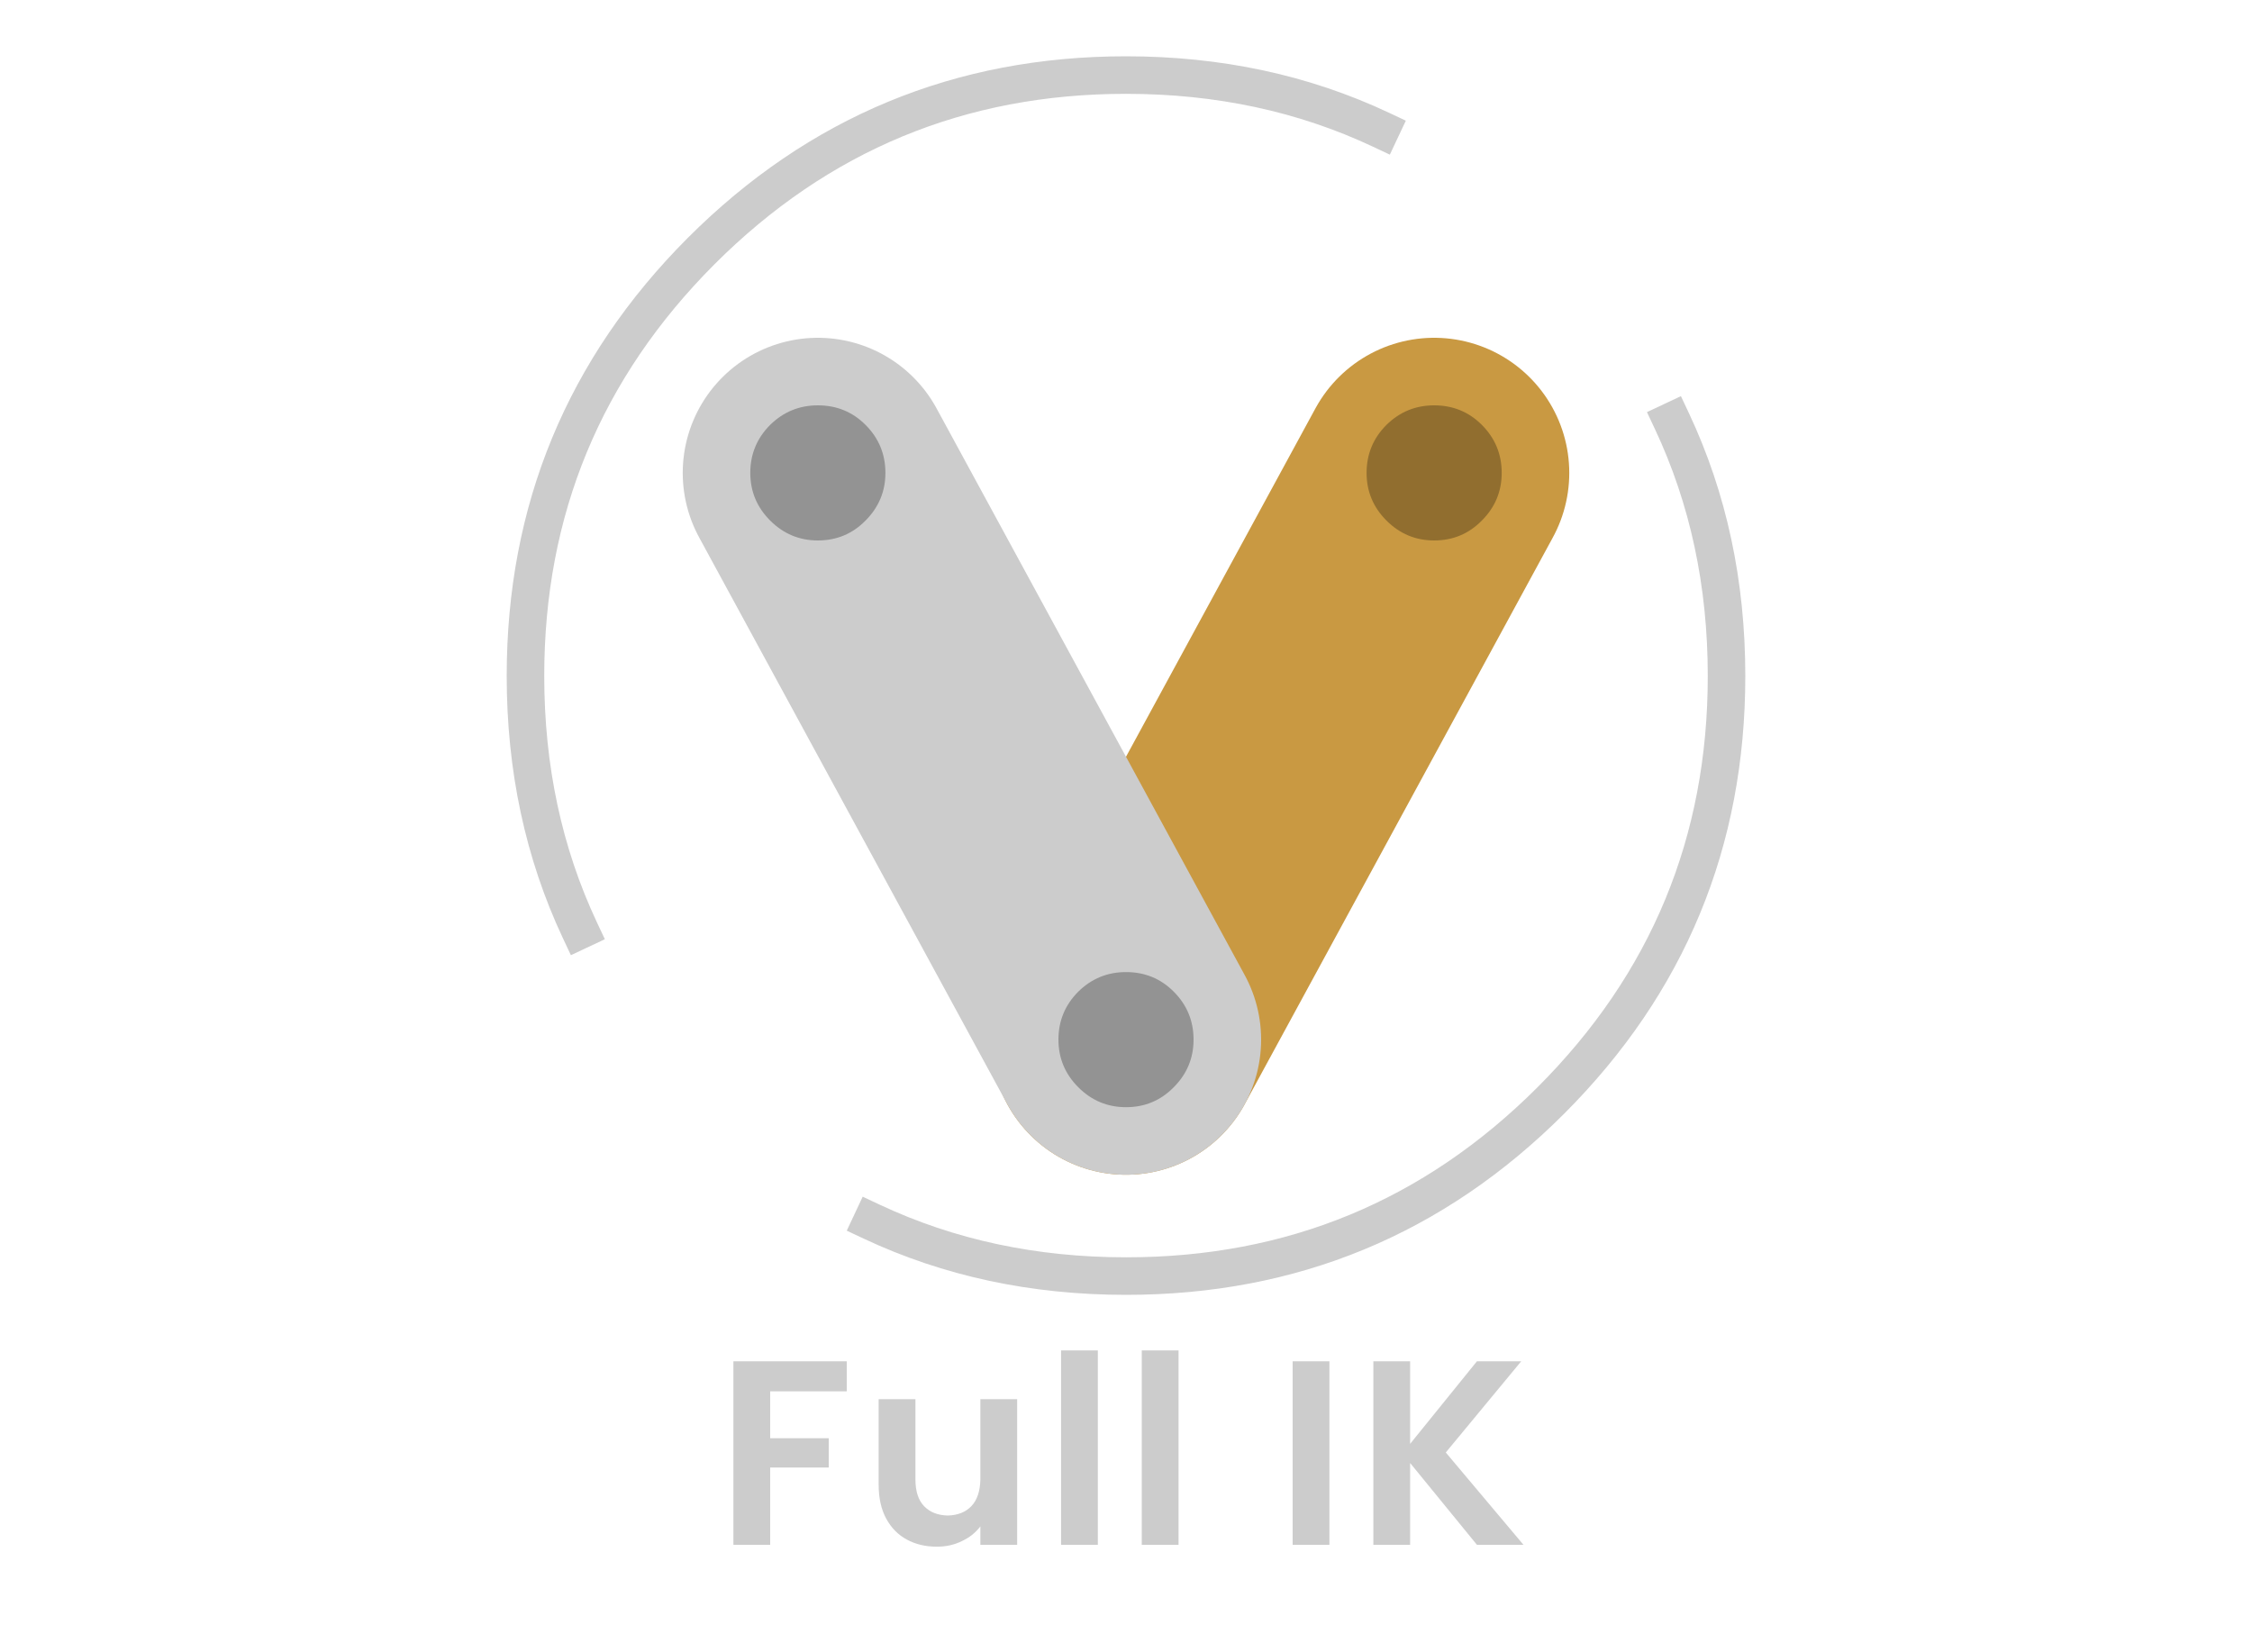
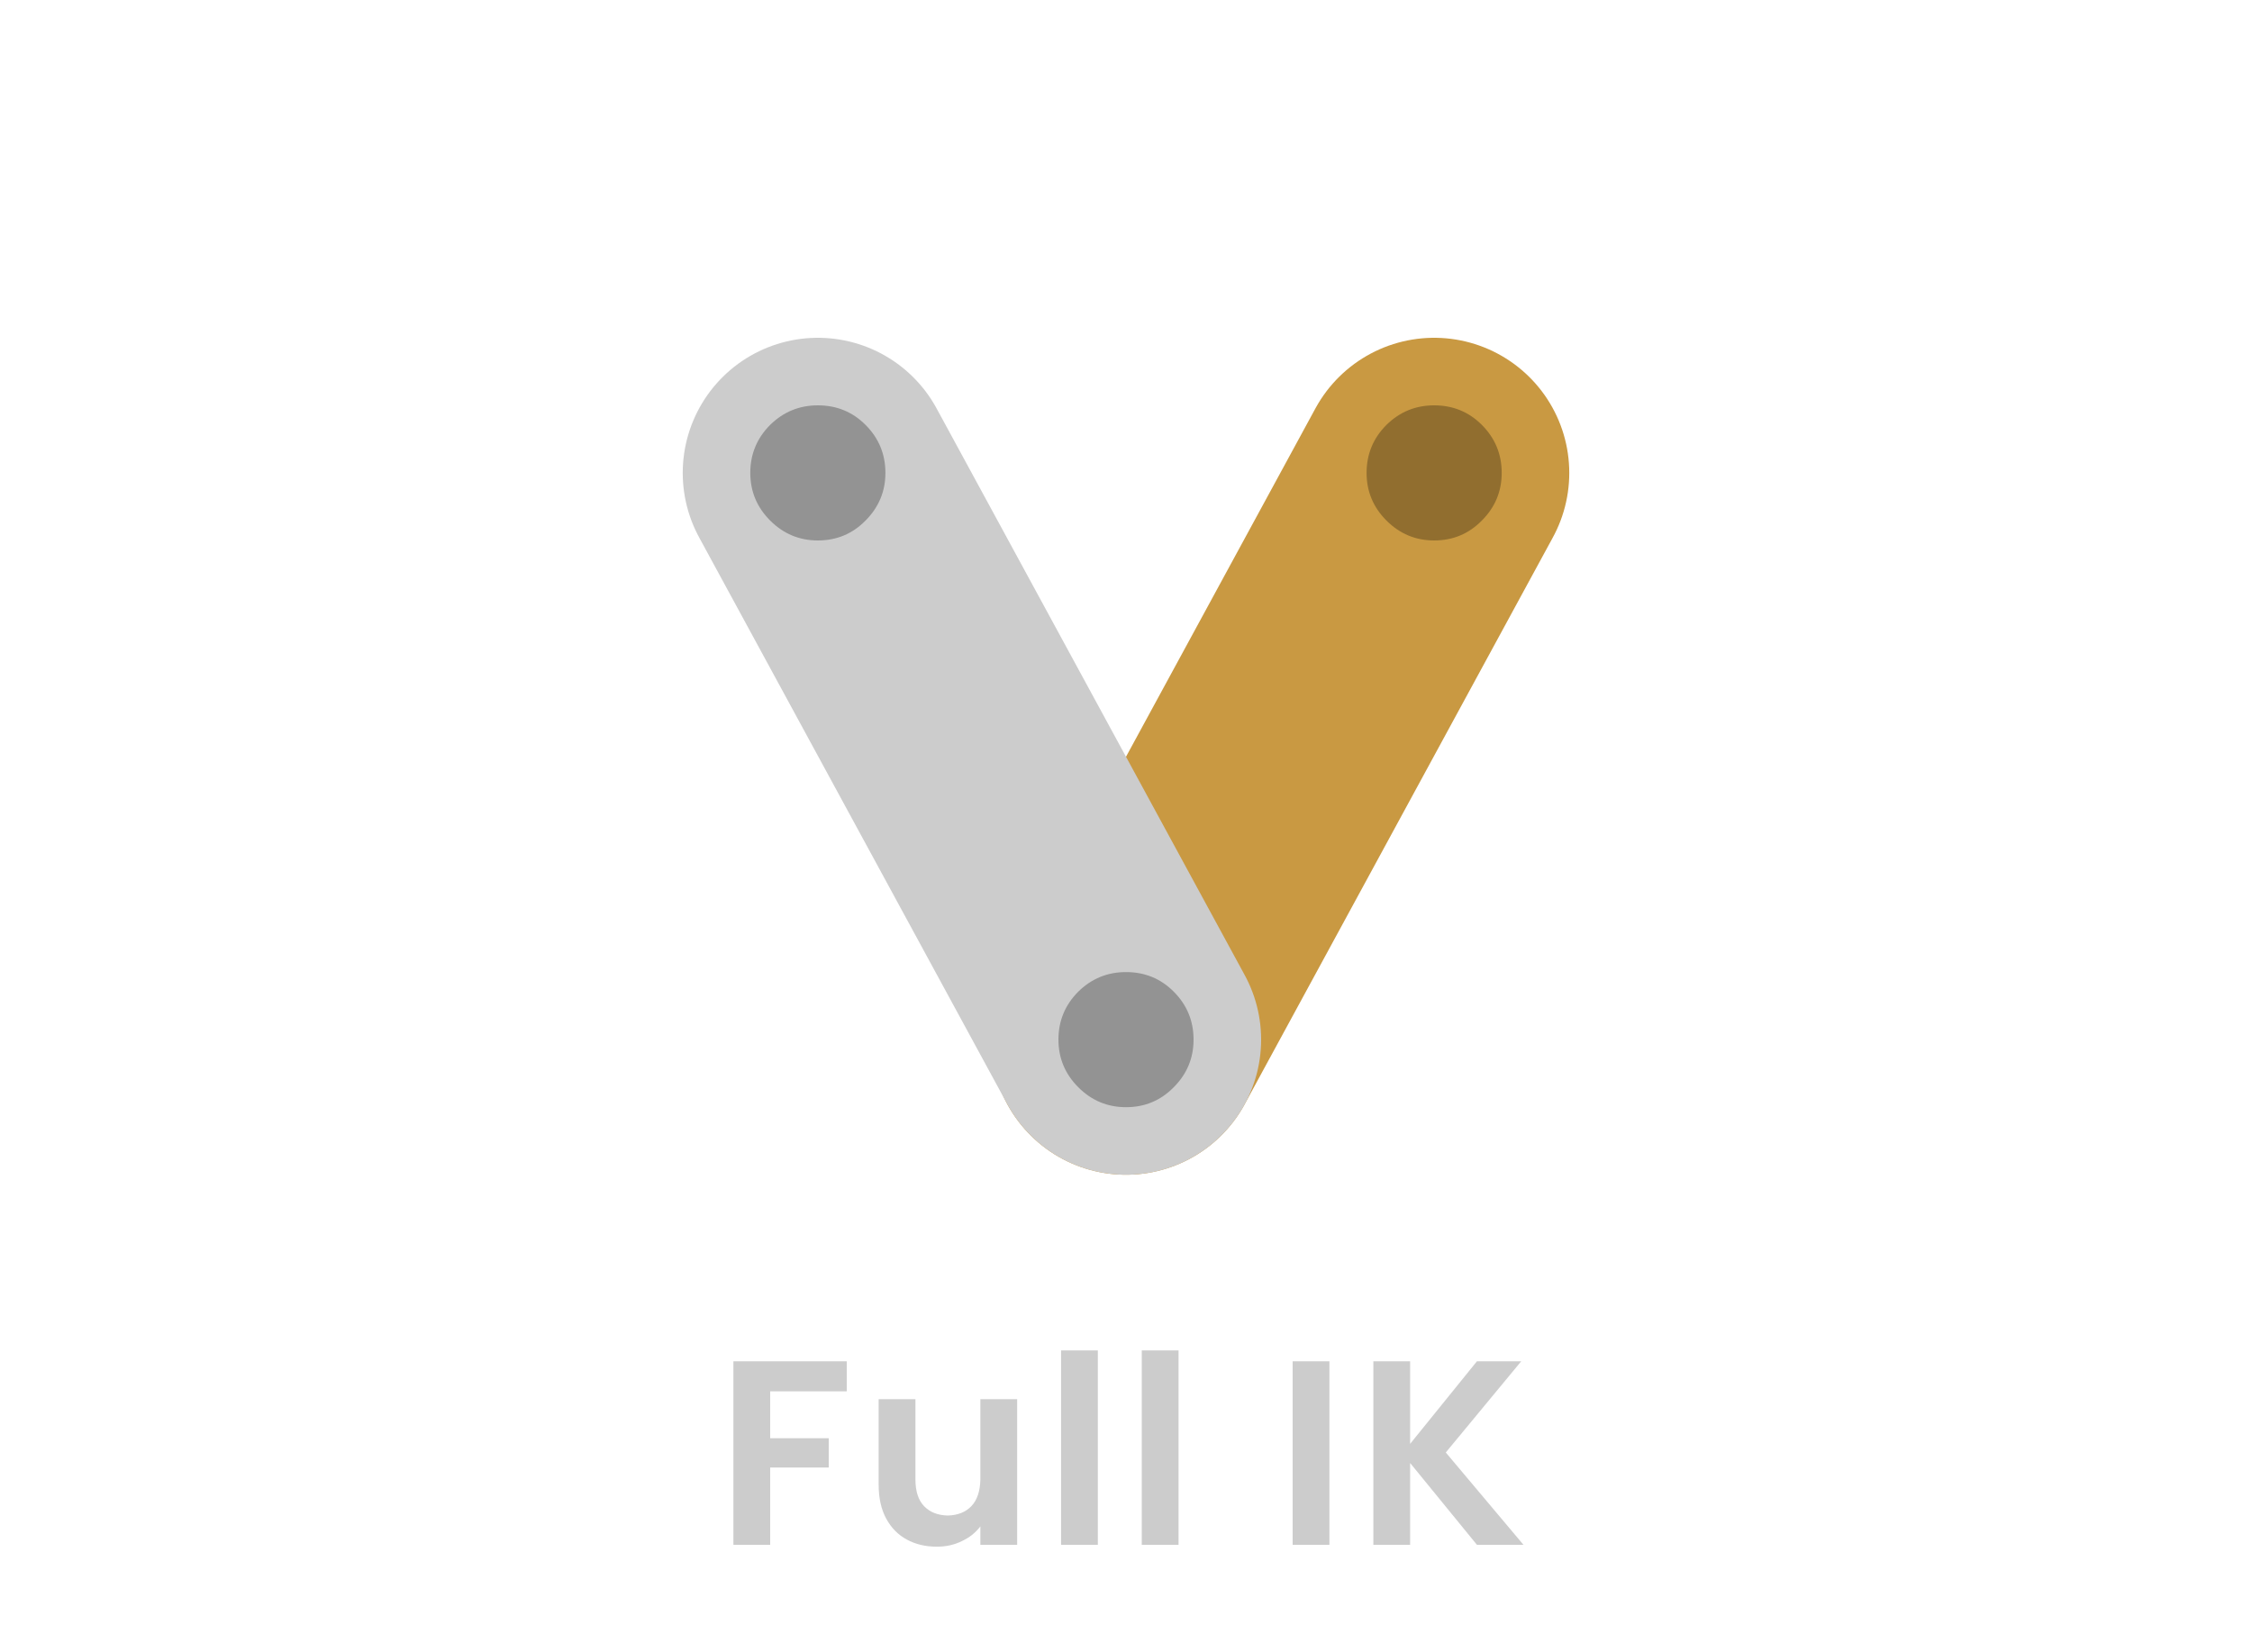
<svg xmlns="http://www.w3.org/2000/svg" xmlns:xlink="http://www.w3.org/1999/xlink" version="1.1" preserveAspectRatio="none" x="0px" y="0px" width="300px" height="220px" viewBox="0 0 300 220">
  <defs>
    <g id="Symbole_1444_0_Layer0_0_FILL">
-       <path fill="#CCCCCC" stroke="none" d=" M 187.85 17.25 L 182.95 17.25 182.95 41.7 187.85 41.7 187.85 30.8 196.75 41.7 202.95 41.7 192.6 29.4 202.65 17.25 196.75 17.25 187.85 28.25 187.85 17.25 M 172.2 17.25 L 172.2 41.7 177.1 41.7 177.1 17.25 172.2 17.25 M 157 15.8 L 152.1 15.8 152.1 41.7 157 41.7 157 15.8 M 141.35 15.8 L 141.35 41.7 146.25 41.7 146.25 15.8 141.35 15.8 M 135.5 22.3 L 130.6 22.3 130.6 33 Q 130.55 35.35 129.4 36.55 128.25 37.75 126.25 37.8 124.25 37.75 123.1 36.55 121.95 35.35 121.95 33 L 121.95 22.3 117.05 22.3 117.05 33.7 Q 117.05 36.35 118.05 38.2 119.05 40.05 120.8 41 122.55 41.95 124.8 41.95 126.65 41.95 128.15 41.2 129.65 40.5 130.6 39.25 L 130.6 41.7 135.5 41.7 135.5 22.3 M 102.6 21.25 L 112.8 21.25 112.8 17.25 97.7 17.25 97.7 41.7 102.6 41.7 102.6 31.4 110.4 31.4 110.4 27.5 102.6 27.5 102.6 21.25 Z" />
+       <path fill="#CCCCCC" stroke="none" d=" M 112.8 21.25 L 112.8 17.25 97.7 17.25 97.7 41.7 102.6 41.7 102.6 31.4 110.4 31.4 110.4 27.5 102.6 27.5 102.6 21.25 112.8 21.25 M 141.35 15.8 L 141.35 41.7 146.25 41.7 146.25 15.8 141.35 15.8 M 135.5 22.3 L 130.6 22.3 130.6 33 Q 130.55 35.35 129.4 36.55 128.25 37.75 126.25 37.8 124.25 37.75 123.1 36.55 121.95 35.35 121.95 33 L 121.95 22.3 117.05 22.3 117.05 33.7 Q 117.05 36.35 118.05 38.2 119.05 40.05 120.8 41 122.55 41.95 124.8 41.95 126.65 41.95 128.15 41.2 129.65 40.5 130.6 39.25 L 130.6 41.7 135.5 41.7 135.5 22.3 M 157 15.8 L 152.1 15.8 152.1 41.7 157 41.7 157 15.8 M 177.1 17.25 L 172.2 17.25 172.2 41.7 177.1 41.7 177.1 17.25 M 187.85 17.25 L 182.95 17.25 182.95 41.7 187.85 41.7 187.85 30.8 196.75 41.7 202.95 41.7 192.6 29.4 202.65 17.25 196.75 17.25 187.85 28.25 187.85 17.25 Z" />
    </g>
    <g id="Symbole_2444_0_Layer1_0_FILL">
-       <path fill="#939393" stroke="none" d=" M -6.35 42.1 Q -9 44.75 -9 48.5 -9 52.2 -6.35 54.85 -3.7 57.5 0 57.5 3.75 57.5 6.35 54.85 9 52.2 9 48.5 9 44.75 6.35 42.1 3.75 39.5 0 39.5 -3.7 39.5 -6.35 42.1 Z" />
+       <path fill="#939393" stroke="none" d=" M 6.35 42.1 Q 3.75 39.5 0 39.5 -3.7 39.5 -6.35 42.1 -9 44.75 -9 48.5 -9 52.2 -6.35 54.85 -3.7 57.5 0 57.5 3.75 57.5 6.35 54.85 9 52.2 9 48.5 9 44.75 6.35 42.1 Z" />
    </g>
    <g id="Symbole_2444_0_Layer1_1_FILL">
-       <path fill="#939393" stroke="none" d=" M -47.4 -33.4 Q -50.05 -30.75 -50.05 -27 -50.05 -23.3 -47.4 -20.65 -44.75 -18 -41.05 -18 -37.3 -18 -34.7 -20.65 -32.05 -23.3 -32.05 -27 -32.05 -30.75 -34.7 -33.4 -37.3 -36 -41.05 -36 -44.75 -36 -47.4 -33.4 Z" />
+       <path fill="#939393" stroke="none" d=" M -47.4 -20.65 Q -44.75 -18 -41.05 -18 -37.3 -18 -34.7 -20.65 -32.05 -23.3 -32.05 -27 -32.05 -30.75 -34.7 -33.4 -37.3 -36 -41.05 -36 -44.75 -36 -47.4 -33.4 -50.05 -30.75 -50.05 -27 -50.05 -23.3 -47.4 -20.65 Z" />
    </g>
    <g id="Symbole_2444_0_Layer1_2_FILL">
-       <path fill="#916E2F" stroke="none" d=" M 34.7 -33.4 Q 32.05 -30.75 32.05 -27 32.05 -23.3 34.7 -20.65 37.35 -18 41.05 -18 44.8 -18 47.4 -20.65 50.05 -23.3 50.05 -27 50.05 -30.75 47.4 -33.4 44.8 -36 41.05 -36 37.35 -36 34.7 -33.4 Z" />
+       <path fill="#916E2F" stroke="none" d=" M 32.05 -27 Q 32.05 -23.3 34.7 -20.65 37.35 -18 41.05 -18 44.8 -18 47.4 -20.65 50.05 -23.3 50.05 -27 50.05 -30.75 47.4 -33.4 44.8 -36 41.05 -36 37.35 -36 34.7 -33.4 32.05 -30.75 32.05 -27 Z" />
    </g>
-     <path id="Symbole_2444_0_Layer4_0_1_STROKES" stroke="#CCCCCC" stroke-width="5" stroke-linejoin="round" stroke-linecap="square" fill="none" d=" M -72.75 33.925 Q -80 18.492 -80 0.05 -80 -33.1 -56.6 -56.55 -33.15 -80 0 -80 18.495 -80 33.95 -72.725 M 72.725 -33.9 Q 80 -18.435 80 0.05 80 33.2 56.6 56.6 33.2 80 0 80 -18.438 80 -33.875 72.75" />
    <path id="Symbole_2444_0_Layer3_0_1_STROKES" stroke="#C99942" stroke-width="36" stroke-linejoin="round" stroke-linecap="round" fill="none" d=" M 41.05 -27 L 0 48.5" />
    <path id="Symbole_2444_0_Layer2_0_1_STROKES" stroke="#CCCCCC" stroke-width="36" stroke-linejoin="round" stroke-linecap="round" fill="none" d=" M -41.05 -27 L 0 48.5" />
  </defs>
  <g transform="matrix( 1, 0, 0, 1, 0,164.1) ">
    <g transform="matrix( 1, 0, 0, 1, 0,0) ">
      <use xlink:href="#Symbole_1444_0_Layer0_0_FILL" />
    </g>
  </g>
  <g transform="matrix( 1, 0, 0, 1, 150,90) ">
-     <g transform="matrix( 1, 0, 0, 1, 0,0) ">
-       <use xlink:href="#Symbole_2444_0_Layer4_0_1_STROKES" />
-     </g>
    <g transform="matrix( 1, 0, 0, 1, 0,0) ">
      <use xlink:href="#Symbole_2444_0_Layer3_0_1_STROKES" />
    </g>
    <g transform="matrix( 1, 0, 0, 1, 0,0) ">
      <use xlink:href="#Symbole_2444_0_Layer2_0_1_STROKES" />
    </g>
    <g transform="matrix( 1, 0, 0, 1, 0,0) ">
      <use xlink:href="#Symbole_2444_0_Layer1_0_FILL" />
    </g>
    <g transform="matrix( 1, 0, 0, 1, 0,0) ">
      <use xlink:href="#Symbole_2444_0_Layer1_1_FILL" />
    </g>
    <g transform="matrix( 1, 0, 0, 1, 0,0) ">
      <use xlink:href="#Symbole_2444_0_Layer1_2_FILL" />
    </g>
  </g>
</svg>
